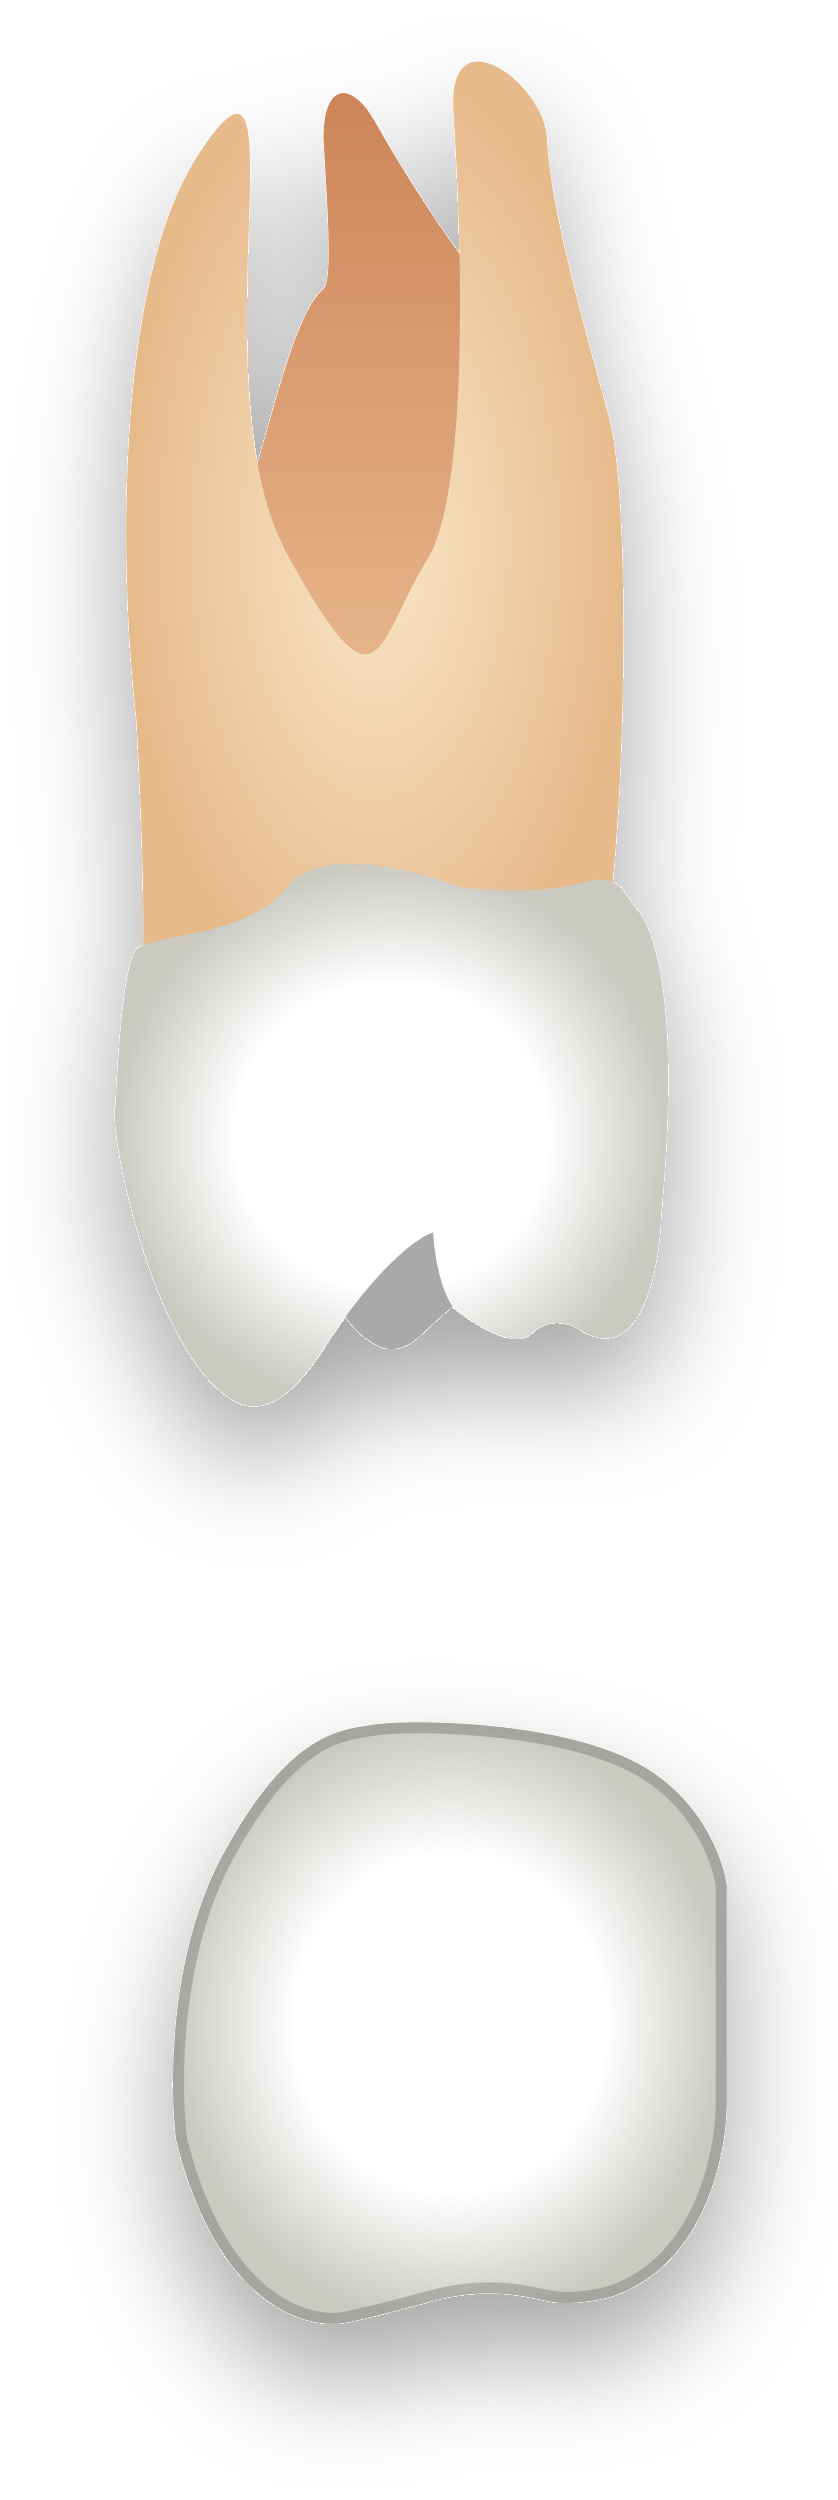
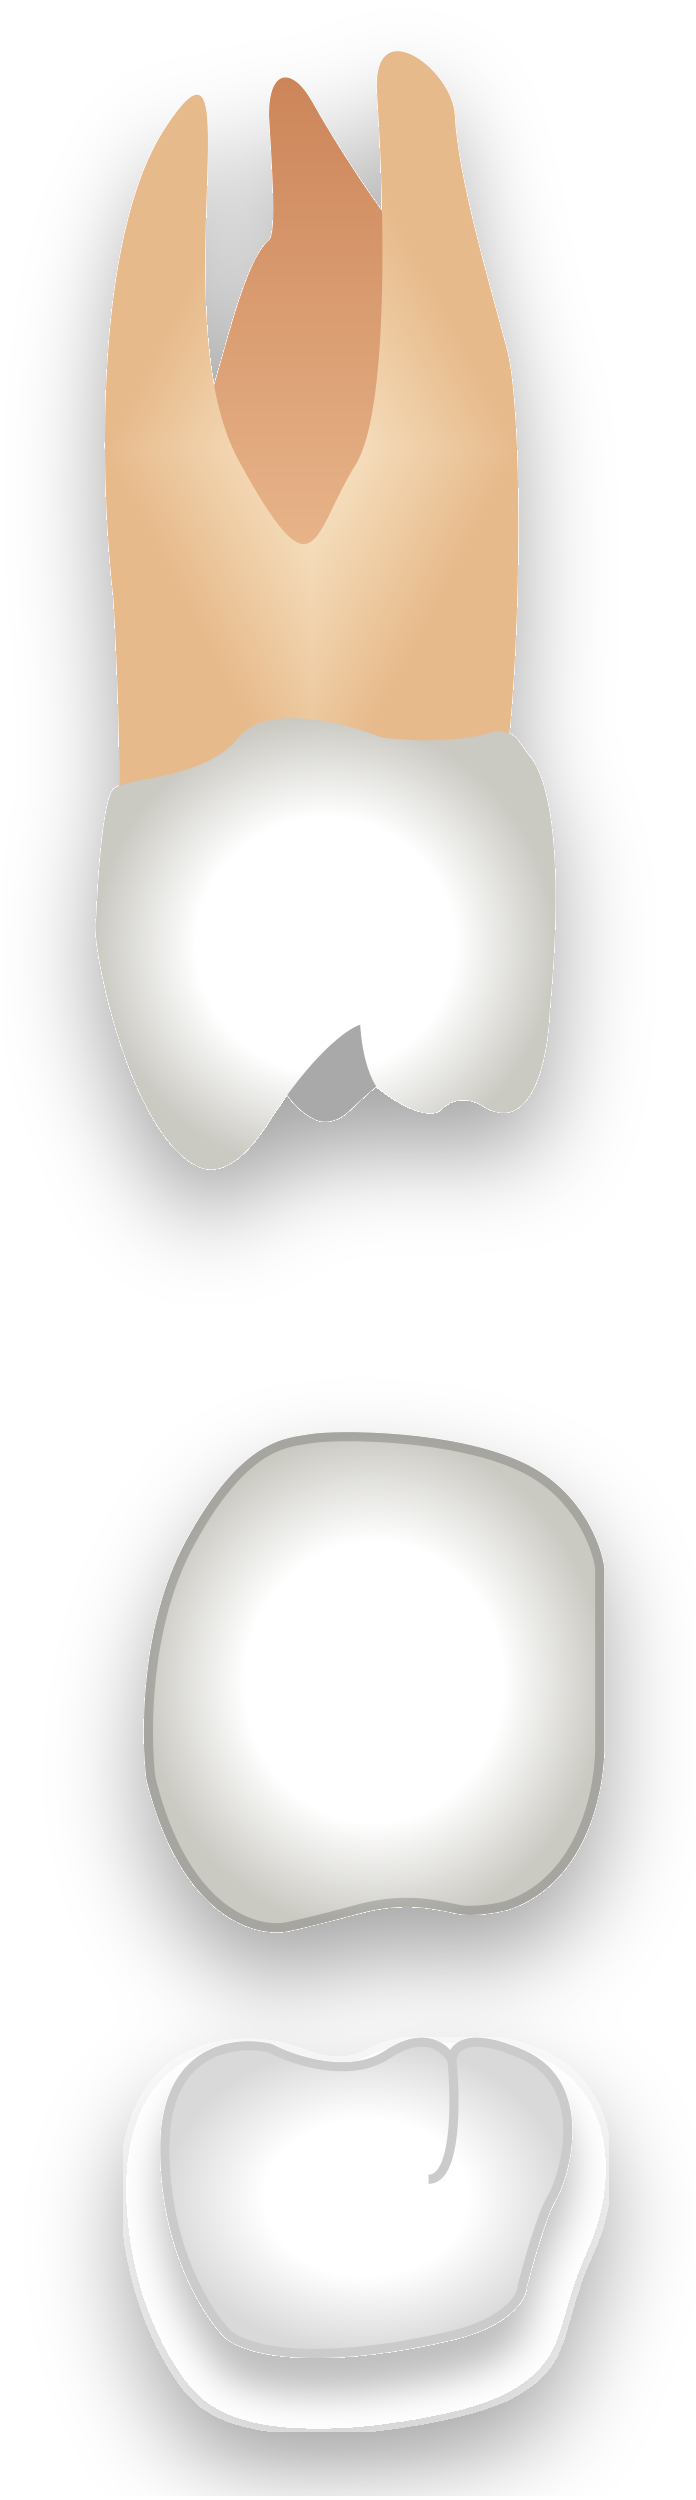
- <svg xmlns="http://www.w3.org/2000/svg" width="76" height="227" viewBox="0 0 76 227" fill="none">
+ <svg xmlns="http://www.w3.org/2000/svg" width="76" height="273" viewBox="0 0 76 273" fill="none">
  <g filter="url(#filter0_d_513_2264)">
    <path d="M34.093 11.131C36.352 15.199 41.639 23.594 45.398 27.614C45.716 27.954 45.964 28.351 46.112 28.793L48.127 34.84C48.206 35.079 48.256 35.328 48.273 35.579L49.527 53.559C49.609 54.736 48.993 55.852 47.953 56.411L33.288 64.282C31.707 65.131 29.739 64.411 29.079 62.742L22.704 46.611C22.442 45.947 22.426 45.215 22.642 44.535C24.59 38.4 26.702 28.461 29.375 26.233C30.244 25.508 29.689 18.21 29.375 12.547C29.375 7.356 31.996 7.356 34.093 11.131Z" fill="url(#paint0_linear_513_2264)" />
-     <path d="M55.325 38.037C57.109 44.73 56.91 69.049 55.452 81.813C55.373 82.5 55.051 83.132 54.549 83.608L46.706 91.061C46.179 91.562 45.488 91.855 44.761 91.883C32.833 92.35 11.294 92.935 12.391 91.838C13.523 90.706 12.863 73.747 12.391 65.409C10.975 53.296 10.126 26.05 18.052 13.968C27.96 -1.134 17.581 34.733 26.073 50.307C34.566 65.882 34.094 58.331 38.812 50.779C42.586 44.739 41.957 21.991 41.171 10.193C40.558 1.004 49.431 7.564 49.663 12.552C49.978 19.317 53.438 30.958 55.325 38.037Z" fill="url(#paint1_diamond_513_2264)" />
+     <g clip-path="url(#paint1_diamond_513_2264_clip_path)" data-figma-skip-parse="true">
+       <g transform="matrix(0 0.0434403 0.0225699 0 34.0345 49.0233)">
+         <rect x="0" y="0" width="1023.02" height="1044.31" fill="url(#paint1_diamond_513_2264)" opacity="1" shape-rendering="crispEdges" />
+         <rect x="0" y="0" width="1023.02" height="1044.31" transform="scale(1 -1)" fill="url(#paint1_diamond_513_2264)" opacity="1" shape-rendering="crispEdges" />
+         <rect x="0" y="0" width="1023.02" height="1044.31" transform="scale(-1 1)" fill="url(#paint1_diamond_513_2264)" opacity="1" shape-rendering="crispEdges" />
+         <rect x="0" y="0" width="1023.02" height="1044.31" transform="scale(-1)" fill="url(#paint1_diamond_513_2264)" opacity="1" shape-rendering="crispEdges" />
+       </g>
+     </g>
+     <path d="M55.325 38.037C57.109 44.73 56.91 69.049 55.452 81.813C55.373 82.5 55.051 83.132 54.549 83.608L46.706 91.061C46.179 91.562 45.488 91.855 44.761 91.883C32.833 92.35 11.294 92.935 12.391 91.838C13.523 90.706 12.863 73.747 12.391 65.409C10.975 53.296 10.126 26.05 18.052 13.968C27.96 -1.134 17.581 34.733 26.073 50.307C34.566 65.882 34.094 58.331 38.812 50.779C42.586 44.739 41.957 21.991 41.171 10.193C40.558 1.004 49.431 7.564 49.663 12.552C49.978 19.317 53.438 30.958 55.325 38.037Z" data-figma-gradient-fill="{&quot;type&quot;:&quot;GRADIENT_DIAMOND&quot;,&quot;stops&quot;:[{&quot;color&quot;:{&quot;r&quot;:0.97647058963775635,&quot;g&quot;:0.90588235855102539,&quot;b&quot;:0.78823530673980713,&quot;a&quot;:1.0},&quot;position&quot;:0.0},{&quot;color&quot;:{&quot;r&quot;:0.90588235855102539,&quot;g&quot;:0.7294117808341980,&quot;b&quot;:0.54509806632995605,&quot;a&quot;:1.0},&quot;position&quot;:1.0}],&quot;stopsVar&quot;:[{&quot;color&quot;:{&quot;r&quot;:0.97647058963775635,&quot;g&quot;:0.90588235855102539,&quot;b&quot;:0.78823530673980713,&quot;a&quot;:1.0},&quot;position&quot;:0.0},{&quot;color&quot;:{&quot;r&quot;:0.90588235855102539,&quot;g&quot;:0.7294117808341980,&quot;b&quot;:0.54509806632995605,&quot;a&quot;:1.0},&quot;position&quot;:1.0}],&quot;transform&quot;:{&quot;m00&quot;:-2.7640213963377614e-15,&quot;m01&quot;:45.1398925781250,&quot;m02&quot;:11.4645996093750,&quot;m10&quot;:86.880523681640625,&quot;m11&quot;:5.3198979984149346e-15,&quot;m12&quot;:5.58300781250},&quot;opacity&quot;:1.0,&quot;blendMode&quot;:&quot;NORMAL&quot;,&quot;visible&quot;:true}" />
    <path d="M54.379 111.654C49.75 111.324 42.368 117.247 38.072 121.365C37.048 122.346 35.562 122.848 34.303 122.196C28.736 119.309 29.56 111.745 28.43 109.767L18.05 105.047L27.015 95.608L53.436 102.687C55.952 105.834 59.663 112.032 54.379 111.654Z" fill="#A9A9A9" />
    <path d="M60.041 110.247C61.929 89.859 59.098 83.818 57.682 82.403L56.551 80.818C55.884 79.884 54.531 79.674 53.437 80.021C50.285 81.018 45.05 81.02 41.641 80.515C37.709 78.942 29.091 76.739 26.072 80.515C22.297 85.234 13.805 84.762 12.389 86.178C11.257 87.311 10.659 96.089 10.502 100.336C9.722 101.898 13.782 123.15 21.349 127.251C24.461 128.938 27.402 125.548 29.316 122.57C34.08 115.158 37.861 112.36 39.332 111.895C39.57 115.787 40.614 118.048 41.169 118.742C42.899 120.158 46.737 122.612 48.246 121.102C49.756 119.591 51.706 120.158 52.493 120.63C58.154 124.405 59.884 115.281 60.041 110.247Z" fill="url(#paint2_radial_513_2264)" />
    <path d="M65.991 190.107V171.23C65.677 168.713 63.538 162.923 57.502 159.903C49.955 156.128 36.75 156.128 33.92 156.599C31.09 157.071 26.374 157.071 20.242 168.398C15.337 177.459 15.369 189.478 15.998 194.355C19.771 209.457 27.946 211.659 31.562 210.872C32.348 210.715 34.957 210.117 39.108 208.985C44.296 207.569 47.597 208.513 49.955 208.985C51.842 209.362 54.515 208.827 55.615 208.513C64.293 205.492 66.148 194.984 65.991 190.107Z" fill="url(#paint3_radial_513_2264)" />
    <path d="M65.491 190.123L65.491 190.107V171.261C65.178 168.846 63.103 163.264 57.278 160.35C53.59 158.505 48.478 157.568 43.897 157.156C39.316 156.745 35.356 156.867 34.002 157.093C33.816 157.124 33.624 157.153 33.427 157.182C32.093 157.383 30.502 157.622 28.589 158.849C26.386 160.262 23.725 163.015 20.682 168.636C15.858 177.547 15.871 189.414 16.49 194.262C20.227 209.182 28.201 211.092 31.455 210.384L31.455 210.384L31.463 210.382C32.234 210.228 34.831 209.634 38.976 208.502C43.815 207.182 47.074 207.869 49.395 208.358C49.623 208.406 49.843 208.452 50.053 208.494C50.92 208.668 51.999 208.635 53.02 208.512C54.026 208.39 54.936 208.186 55.464 208.036C59.62 206.584 62.164 203.339 63.656 199.811C65.152 196.275 65.568 192.502 65.491 190.123Z" stroke="black" stroke-opacity="0.18" stroke-linecap="round" stroke-linejoin="round" />
+     <g filter="url(#filter1_d_513_2264)">
+       <path d="M42.32 224.344C46.416 221.617 48.72 223.662 49.36 225.026C49.36 223.662 50.896 221.617 57.04 224.344C64.72 227.753 61.52 237.981 60.24 240.026C59.216 241.663 57.68 247.072 57.04 249.572C57.04 250.935 55.12 253.663 49.36 255.026C36.825 257.994 28.24 257.299 25.04 255.026C22.693 252.754 18 245.481 18 234.572C18 223.662 25.68 222.753 29.52 223.662C32.08 225.026 38.224 227.072 42.32 224.344Z" fill="url(#paint4_radial_513_2264)" />
+       <path d="M49.36 225.026C49.786 229.344 49.872 237.981 46.8 237.981M49.36 225.026C48.72 223.662 46.416 221.617 42.32 224.344C38.224 227.072 32.08 225.026 29.52 223.662C25.68 222.753 18 223.662 18 234.572C18 245.481 22.693 252.754 25.04 255.026C28.24 257.299 36.825 257.994 49.36 255.026C55.12 253.663 57.04 250.935 57.04 249.572C57.68 247.072 59.216 241.663 60.24 240.026C61.52 237.981 64.72 227.753 57.04 224.344C50.896 221.617 49.36 223.662 49.36 225.026Z" stroke="#CBCBCB" />
+     </g>
  </g>
  <defs>
-     <filter id="filter0_d_513_2264" x="0.407" y="0.583" width="75.593" height="225.427" filterUnits="userSpaceOnUse" color-interpolation-filters="sRGB">
+     <filter id="filter0_d_513_2264" x="0.407" y="0.583" width="75.593" height="271.917" filterUnits="userSpaceOnUse" color-interpolation-filters="sRGB">
      <feFlood flood-opacity="0" result="BackgroundImageFix" />
      <feColorMatrix in="SourceAlpha" type="matrix" values="0 0 0 0 0 0 0 0 0 0 0 0 0 0 0 0 0 0 127 0" result="hardAlpha" />
      <feOffset dy="5" />
      <feGaussianBlur stdDeviation="5" />
      <feComposite in2="hardAlpha" operator="out" />
      <feColorMatrix type="matrix" values="0 0 0 0 0 0 0 0 0 0 0 0 0 0 0 0 0 0 0.35 0" />
      <feBlend mode="normal" in2="BackgroundImageFix" result="effect1_dropShadow_513_2264" />
      <feBlend mode="normal" in="SourceGraphic" in2="effect1_dropShadow_513_2264" result="shape" />
    </filter>
+     <clipPath id="paint1_diamond_513_2264_clip_path">
+       <path d="M55.325 38.037C57.109 44.73 56.91 69.049 55.452 81.813C55.373 82.5 55.051 83.132 54.549 83.608L46.706 91.061C46.179 91.562 45.488 91.855 44.761 91.883C32.833 92.35 11.294 92.935 12.391 91.838C13.523 90.706 12.863 73.747 12.391 65.409C10.975 53.296 10.126 26.05 18.052 13.968C27.96 -1.134 17.581 34.733 26.073 50.307C34.566 65.882 34.094 58.331 38.812 50.779C42.586 44.739 41.957 21.991 41.171 10.193C40.558 1.004 49.431 7.564 49.663 12.552C49.978 19.317 53.438 30.958 55.325 38.037Z" />
+     </clipPath>
+     <filter id="filter1_d_513_2264" x="13.5" y="222.5" width="53" height="43" filterUnits="userSpaceOnUse" color-interpolation-filters="sRGB">
+       <feFlood flood-opacity="0" result="BackgroundImageFix" />
+       <feColorMatrix in="SourceAlpha" type="matrix" values="0 0 0 0 0 0 0 0 0 0 0 0 0 0 0 0 0 0 127 0" result="hardAlpha" />
+       <feOffset dy="4" />
+       <feGaussianBlur stdDeviation="2" />
+       <feComposite in2="hardAlpha" operator="out" />
+       <feColorMatrix type="matrix" values="0 0 0 0 0 0 0 0 0 0 0 0 0 0 0 0 0 0 0.25 0" />
+       <feBlend mode="normal" in2="BackgroundImageFix" result="effect1_dropShadow_513_2264" />
+       <feBlend mode="normal" in="SourceGraphic" in2="effect1_dropShadow_513_2264" result="shape" />
+     </filter>
    <linearGradient id="paint0_linear_513_2264" x1="35.98" y1="8.456" x2="35.98" y2="65.876" gradientUnits="userSpaceOnUse">
      <stop stop-color="#CC8559" />
      <stop offset="1" stop-color="#EBB98F" />
    </linearGradient>
-     <radialGradient id="paint1_diamond_513_2264" cx="0" cy="0" r="1" gradientUnits="userSpaceOnUse" gradientTransform="translate(34.0345 49.0233) rotate(90) scale(43.4403 22.5699)">
+     <linearGradient id="paint1_diamond_513_2264" x1="0" y1="0" x2="500" y2="500" gradientUnits="userSpaceOnUse">
      <stop stop-color="#F9E7C9" />
      <stop offset="1" stop-color="#E7BA8B" />
-     </radialGradient>
+     </linearGradient>
    <radialGradient id="paint2_radial_513_2264" cx="0" cy="0" r="1" gradientUnits="userSpaceOnUse" gradientTransform="translate(35.5386 103.182) rotate(90) scale(24.7516 25.1314)">
      <stop offset="0.562" stop-color="white" />
      <stop offset="1" stop-color="#CAC9C2" />
    </radialGradient>
    <radialGradient id="paint3_radial_513_2264" cx="0" cy="0" r="1" gradientUnits="userSpaceOnUse" gradientTransform="translate(40.8521 183.698) rotate(90) scale(27.3126 25.1479)">
      <stop offset="0.562" stop-color="white" />
      <stop offset="1" stop-color="#CAC9C2" />
    </radialGradient>
+     <radialGradient id="paint4_radial_513_2264" cx="0" cy="0" r="1" gradientUnits="userSpaceOnUse" gradientTransform="translate(40 240) rotate(90) scale(17 22)">
+       <stop offset="0.505" stop-color="white" />
+       <stop offset="1" stop-color="#D9D9D9" />
+     </radialGradient>
  </defs>
</svg>
